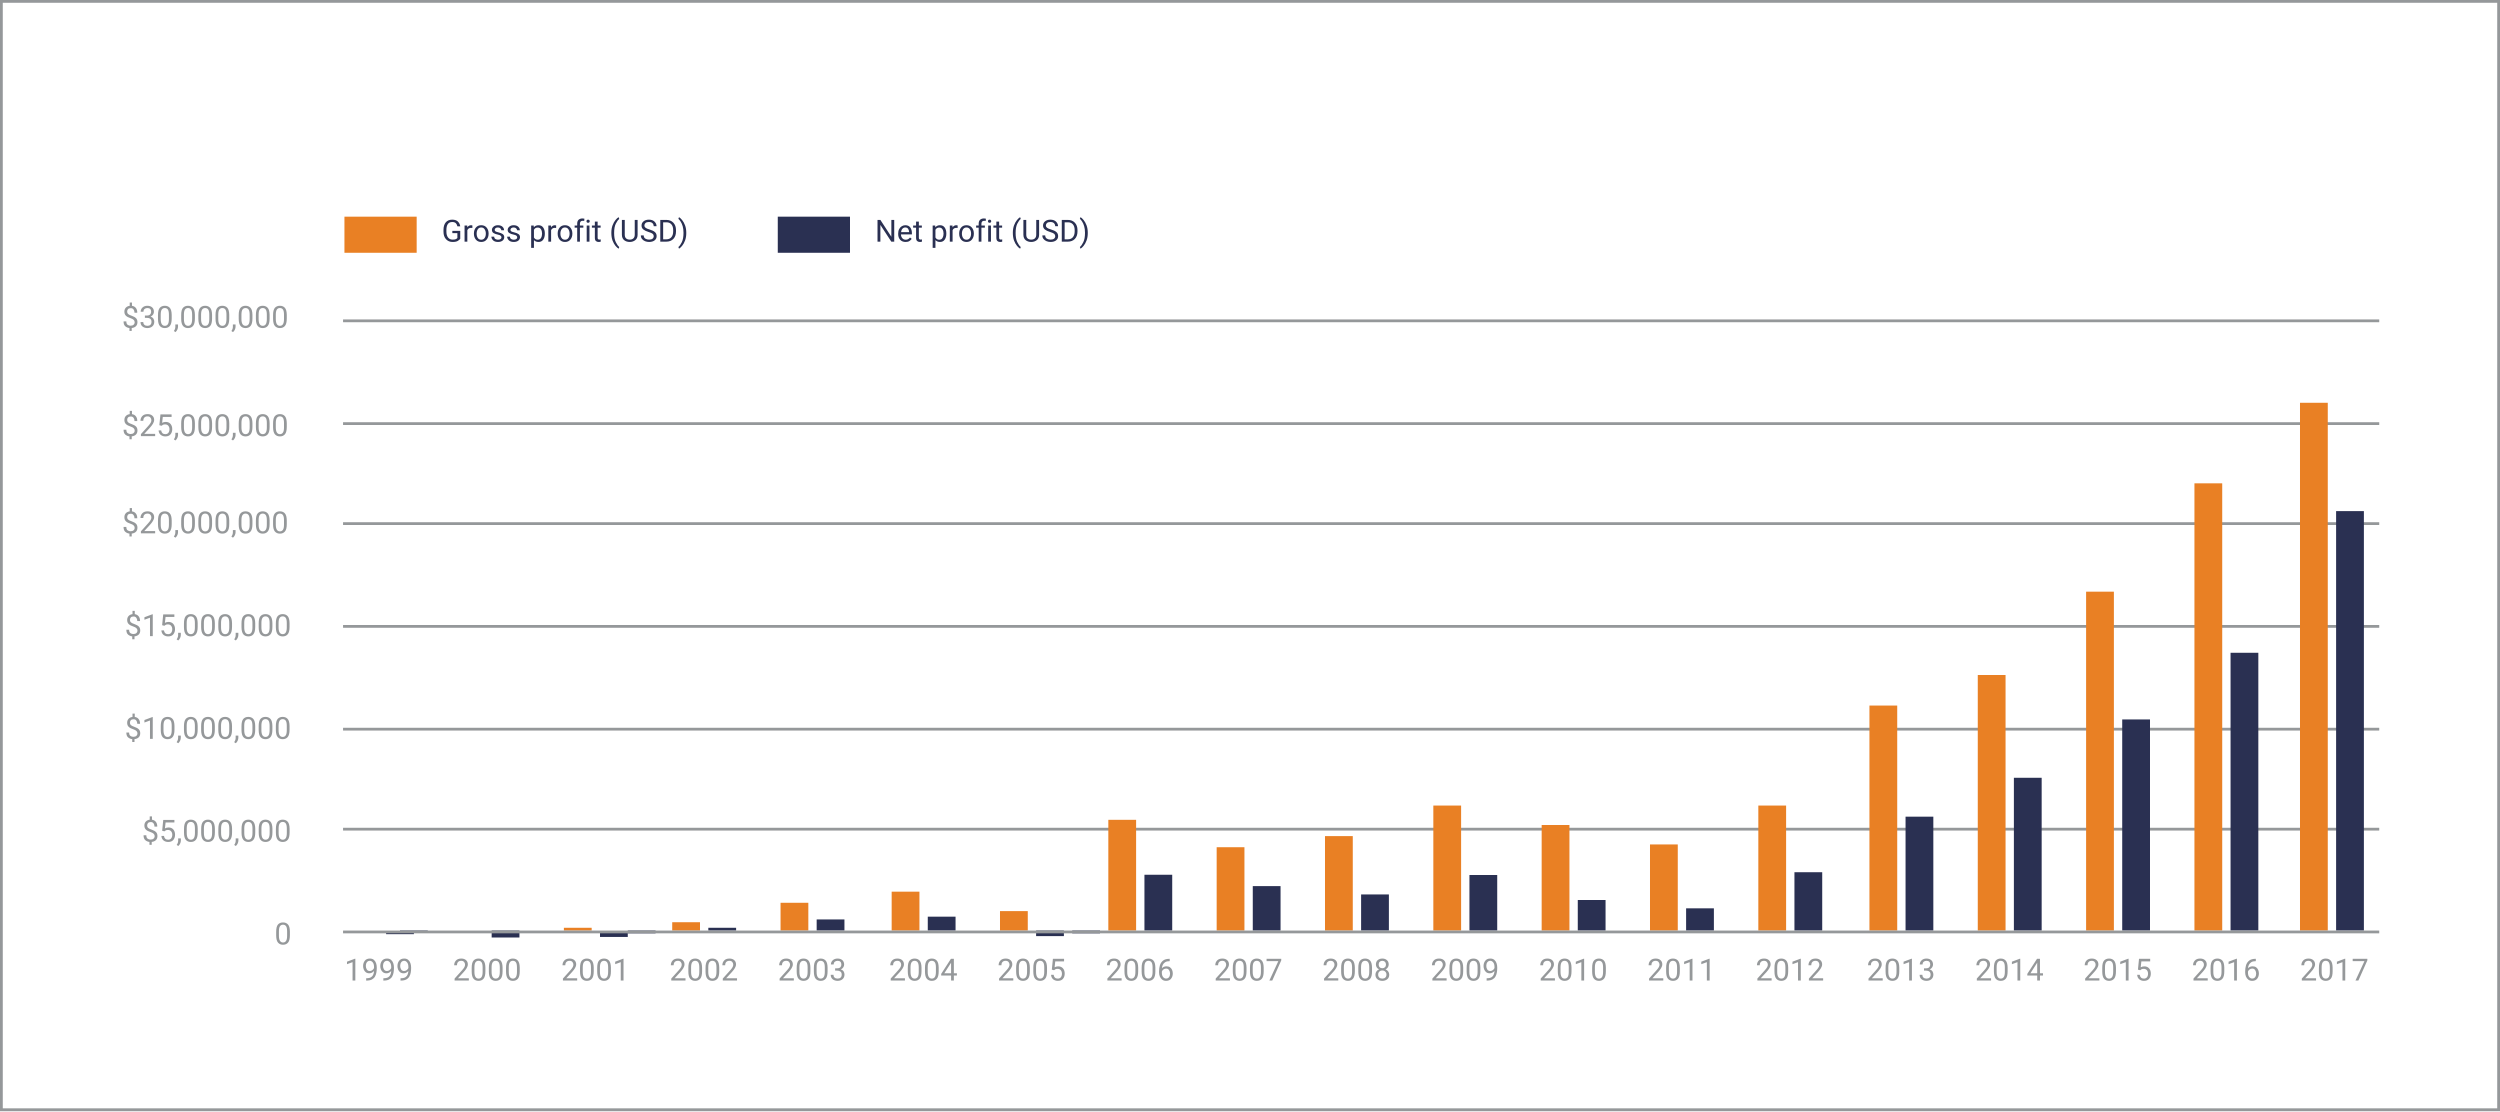
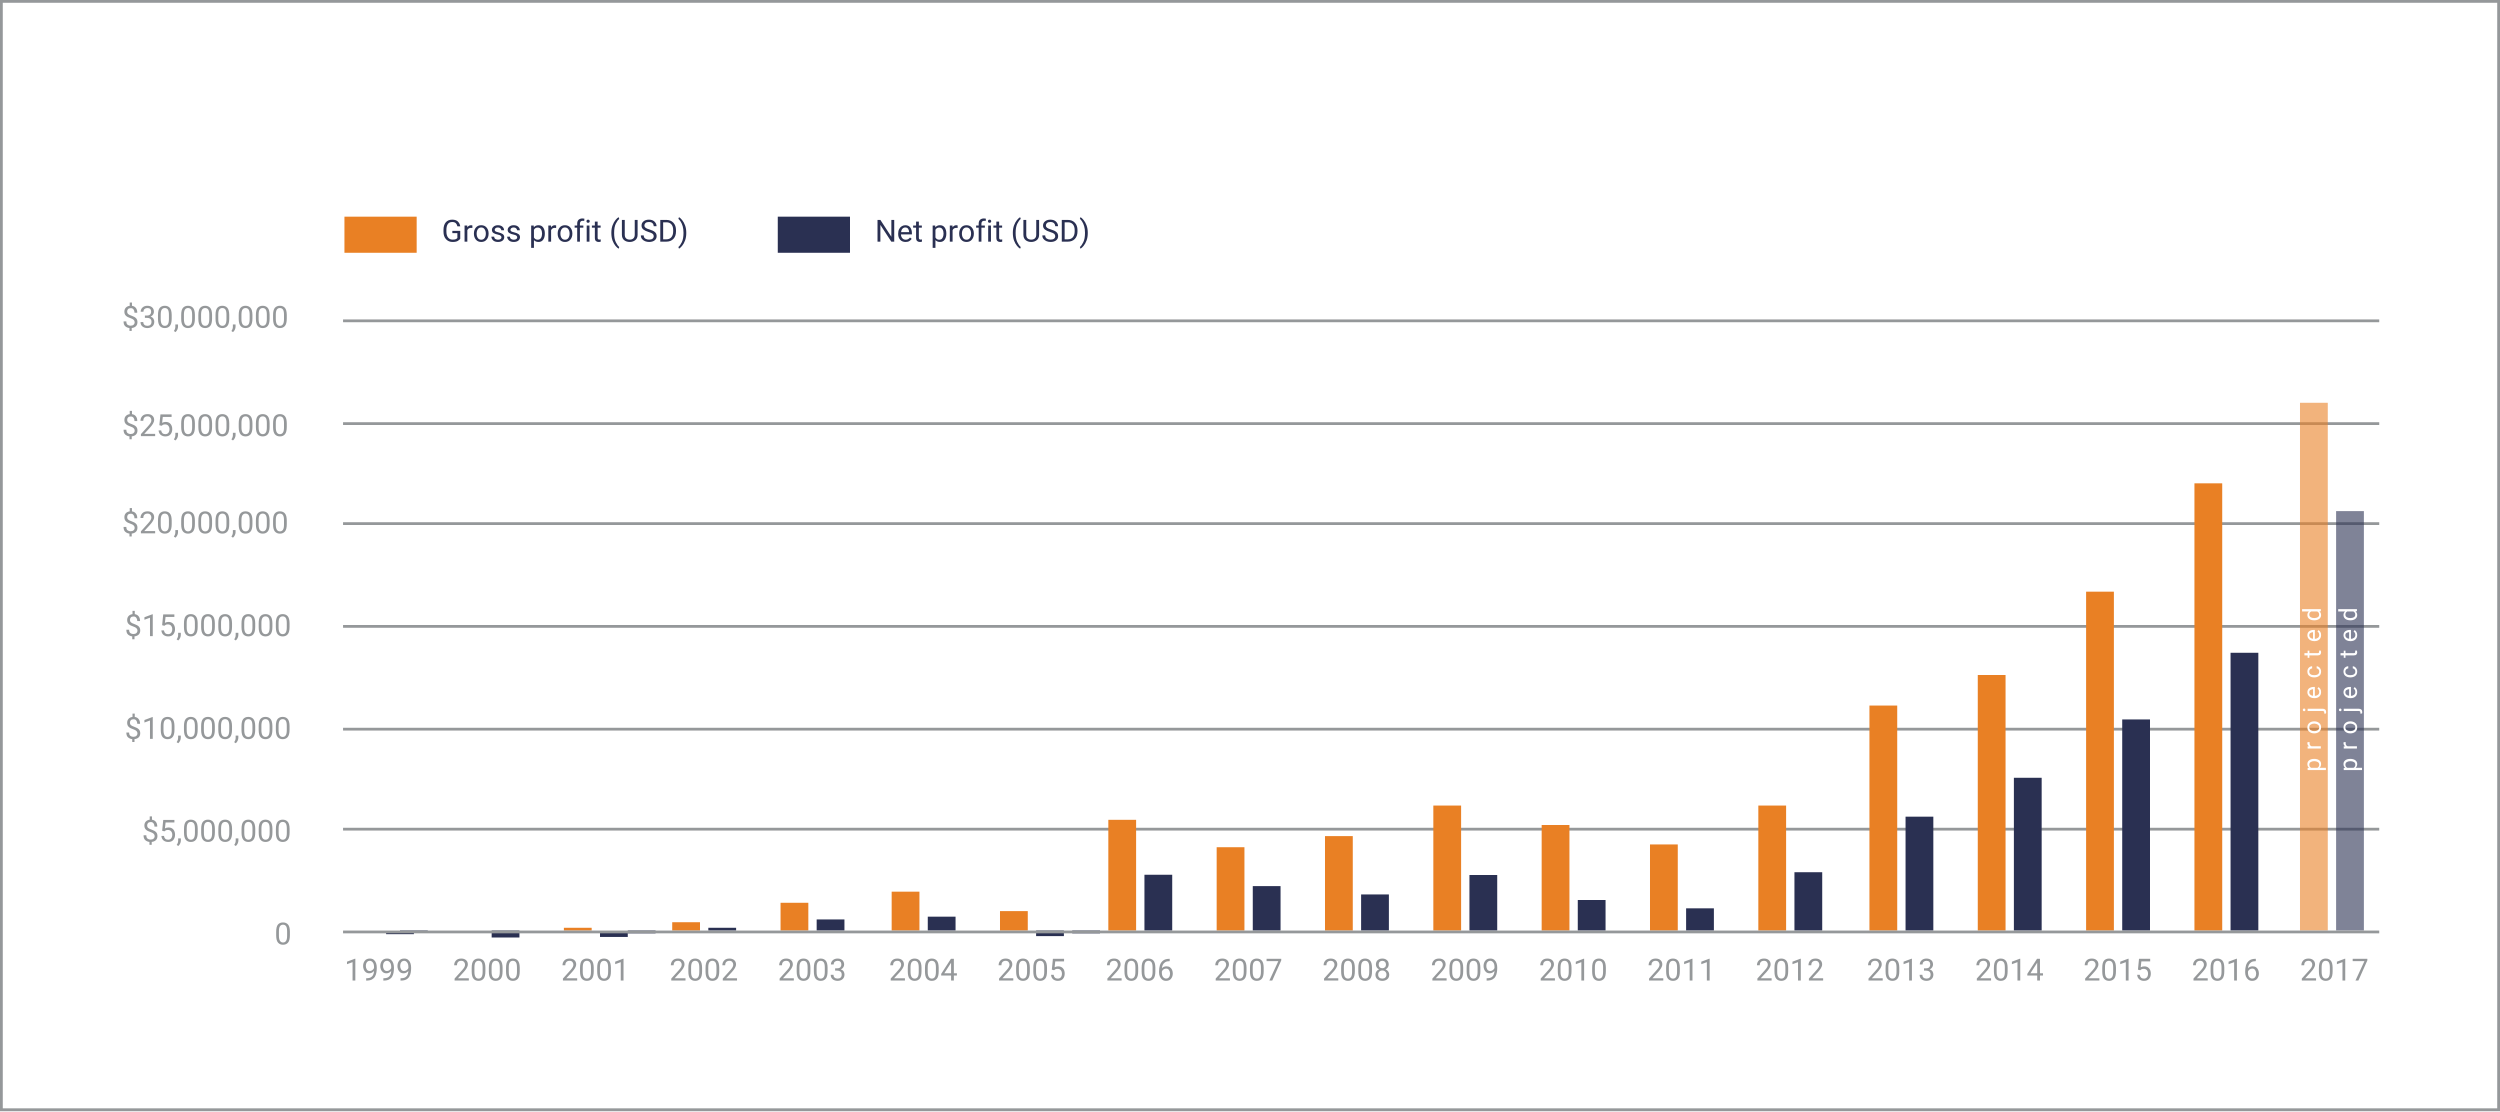
- <svg xmlns="http://www.w3.org/2000/svg" viewBox="-21117 -19213 900 400">
+ <svg xmlns="http://www.w3.org/2000/svg" viewBox="-12091 -18877 900 400">
  <defs>
-     <style>
-             .cls-1 {
-             fill: #fff;
-             }
- 
-             .cls-1, .cls-2 {
-             stroke: #95989a;
-             }
- 
-             .cls-2, .cls-8 {
-             fill: none;
-             }
- 
-             .cls-3 {
-             fill: #95989a;
-             }
- 
-             .cls-3, .cls-4 {
-             font-size: 11px;
-             font-family: Roboto-Regular, Roboto;
-             }
- 
-             .cls-4, .cls-6 {
-             fill: #2a3052;
-             }
- 
-             .cls-5 {
-             fill: #e98024;
-             }
- 
-             .cls-7 {
-             stroke: none;
-             }
-         </style>
+     <style>.cls-1,.cls-8{fill:#fff}.cls-1,.cls-2{stroke:#95989a}.cls-10,.cls-2{fill:none}.cls-3{fill:#95989a}.cls-3,.cls-4{font-size:11px}.cls-3,.cls-4,.cls-8{font-family:Roboto-Regular,Roboto}.cls-4,.cls-6{fill:#2a3052}.cls-5{fill:#e98024}.cls-7{opacity:.6}.cls-8{font-size:9px;letter-spacing:.3em}.cls-9{stroke:none}</style>
  </defs>
-   <g id="Group_432" data-name="Group 432" transform="translate(2730 -110)">
-     <g id="Rectangle_276" data-name="Rectangle 276" class="cls-1" transform="translate(-23847 -19103)">
-       <rect class="cls-7" width="900" height="400" />
-       <rect class="cls-8" x="0.5" y="0.5" width="899" height="399" />
+   <g id="Group_455" data-name="Group 455" transform="translate(11756 226)">
+     <g id="Rectangle_276" data-name="Rectangle 276" class="cls-1">
+       <path class="cls-9" d="M0 0h900v400H0z" transform="translate(-23847 -19103)" />
+       <path class="cls-10" d="M.5.5h899v399H.5z" transform="translate(-23847 -19103)" />
    </g>
-     <g id="Group_431" data-name="Group 431" transform="translate(-0.001)">
-       <line id="Line_87" data-name="Line 87" class="cls-2" x2="733.025" transform="translate(-23723.5 -18987.5)" />
-       <line id="Line_156" data-name="Line 156" class="cls-2" x2="733.025" transform="translate(-23723.5 -18950.5)" />
-       <line id="Line_157" data-name="Line 157" class="cls-2" x2="733.025" transform="translate(-23723.5 -18914.5)" />
-       <line id="Line_158" data-name="Line 158" class="cls-2" x2="733.025" transform="translate(-23723.5 -18877.5)" />
-       <line id="Line_88" data-name="Line 88" class="cls-2" x2="733.025" transform="translate(-23723.5 -18840.5)" />
-       <line id="Line_89" data-name="Line 89" class="cls-2" x2="733.025" transform="translate(-23723.5 -18804.5)" />
+     <g id="Group_431" data-name="Group 431" transform="translate(-.001)">
+       <path id="Line_87" data-name="Line 87" class="cls-2" transform="translate(-23723.5 -18987.5)" d="M0 0h733.025" />
+       <path id="Line_156" data-name="Line 156" class="cls-2" transform="translate(-23723.5 -18950.5)" d="M0 0h733.025" />
+       <path id="Line_157" data-name="Line 157" class="cls-2" transform="translate(-23723.5 -18914.5)" d="M0 0h733.025" />
+       <path id="Line_158" data-name="Line 158" class="cls-2" transform="translate(-23723.5 -18877.5)" d="M0 0h733.025" />
+       <path id="Line_88" data-name="Line 88" class="cls-2" transform="translate(-23723.5 -18840.5)" d="M0 0h733.025" />
+       <path id="Line_89" data-name="Line 89" class="cls-2" transform="translate(-23723.5 -18804.5)" d="M0 0h733.025" />
      <text id="_30_000_000" data-name="$30,000,000" class="cls-3" transform="translate(-23743 -18985)">
        <tspan x="-60.113" y="0">$30,000,000</tspan>
      </text>
      <text id="Gross_profit_USD_" data-name="Gross profit (USD)" class="cls-4" transform="translate(-23688 -19016)">
        <tspan x="0" y="0">Gross profit (USD)</tspan>
      </text>
      <text id="Net_profit_USD_" data-name="Net profit (USD)" class="cls-4" transform="translate(-23532 -19016)">
        <tspan x="0" y="0">Net profit (USD)</tspan>
      </text>
      <text id="_1999" data-name="1999" class="cls-3" transform="translate(-23723 -18750)">
        <tspan x="0" y="0">1999</tspan>
      </text>
      <text id="_2007" data-name="2007" class="cls-3" transform="translate(-23410 -18750)">
        <tspan x="0" y="0">2007</tspan>
      </text>
      <text id="_2003" data-name="2003" class="cls-3" transform="translate(-23567 -18750)">
        <tspan x="0" y="0">2003</tspan>
      </text>
      <text id="_2011" data-name="2011" class="cls-3" transform="translate(-23254 -18750)">
        <tspan x="0" y="0">2011</tspan>
      </text>
      <text id="_2001" data-name="2001" class="cls-3" transform="translate(-23645 -18750)">
        <tspan x="0" y="0">2001</tspan>
      </text>
      <text id="_2009" data-name="2009" class="cls-3" transform="translate(-23332 -18750)">
        <tspan x="0" y="0">2009</tspan>
      </text>
      <text id="_2005" data-name="2005" class="cls-3" transform="translate(-23488 -18750)">
        <tspan x="0" y="0">2005</tspan>
      </text>
      <text id="_2013" data-name="2013" class="cls-3" transform="translate(-23175 -18750)">
        <tspan x="0" y="0">2013</tspan>
      </text>
      <text id="_2000" data-name="2000" class="cls-3" transform="translate(-23684 -18750)">
        <tspan x="0" y="0">2000</tspan>
      </text>
      <text id="_2008" data-name="2008" class="cls-3" transform="translate(-23371 -18750)">
        <tspan x="0" y="0">2008</tspan>
      </text>
      <text id="_2004" data-name="2004" class="cls-3" transform="translate(-23527 -18750)">
        <tspan x="0" y="0">2004</tspan>
      </text>
      <text id="_2012" data-name="2012" class="cls-3" transform="translate(-23215 -18750)">
        <tspan x="0" y="0">2012</tspan>
      </text>
      <text id="_2002" data-name="2002" class="cls-3" transform="translate(-23606 -18750)">
        <tspan x="0" y="0">2002</tspan>
      </text>
      <text id="_2010" data-name="2010" class="cls-3" transform="translate(-23293 -18750)">
        <tspan x="0" y="0">2010</tspan>
      </text>
      <text id="_2006" data-name="2006" class="cls-3" transform="translate(-23449 -18750)">
        <tspan x="0" y="0">2006</tspan>
      </text>
      <text id="_2014" data-name="2014" class="cls-3" transform="translate(-23136 -18750)">
        <tspan x="0" y="0">2014</tspan>
      </text>
      <text id="_2015" data-name="2015" class="cls-3" transform="translate(-23097 -18750)">
        <tspan x="0" y="0">2015</tspan>
      </text>
      <text id="_2016" data-name="2016" class="cls-3" transform="translate(-23058 -18750)">
        <tspan x="0" y="0">2016</tspan>
      </text>
      <text id="_2017" data-name="2017" class="cls-3" transform="translate(-23019 -18750)">
        <tspan x="0" y="0">2017</tspan>
      </text>
      <text id="_20_000_000" data-name="$20,000,000" class="cls-3" transform="translate(-23743 -18911)">
        <tspan x="-60.113" y="0">$20,000,000</tspan>
      </text>
      <text id="_25_000_000" data-name="$25,000,000" class="cls-3" transform="translate(-23743 -18946)">
        <tspan x="-60.108" y="0">$25,000,000</tspan>
      </text>
      <text id="_10_000_000" data-name="$10,000,000" class="cls-3" transform="translate(-23742 -18837)">
        <tspan x="-60.113" y="0">$10,000,000</tspan>
      </text>
      <text id="_15_000_000" data-name="$15,000,000" class="cls-3" transform="translate(-23742 -18874)">
        <tspan x="-60.108" y="0">$15,000,000</tspan>
      </text>
      <text id="_5_000_000" data-name="$5,000,000" class="cls-3" transform="translate(-23742 -18800)">
        <tspan x="-53.915" y="0">$5,000,000</tspan>
      </text>
      <text id="_0" data-name="0" class="cls-3" transform="translate(-23742 -18763)">
        <tspan x="-6.198" y="0">0</tspan>
      </text>
-       <path id="Path_256" data-name="Path 256" class="cls-5" d="M0,0H26V13H0Z" transform="translate(-23723 -19025)" />
-       <rect id="Rectangle_277" data-name="Rectangle 277" class="cls-6" width="26" height="13" transform="translate(-23567 -19025)" />
+       <path id="Path_256" data-name="Path 256" class="cls-5" d="M0 0h26v13H0z" transform="translate(-23723 -19025)" />
+       <path id="Rectangle_277" data-name="Rectangle 277" class="cls-6" transform="translate(-23567 -19025)" d="M0 0h26v13H0z" />
      <g id="Group_197" data-name="Group 197" transform="translate(-23799 -19008)">
-         <rect id="Rectangle_278" data-name="Rectangle 278" class="cls-6" width="10" height="2.5" transform="translate(129 240)" />
+         <path id="Rectangle_278" data-name="Rectangle 278" class="cls-6" transform="translate(129 240)" d="M0 0h10v2.5H0z" />
      </g>
      <g id="Group_213" data-name="Group 213" transform="translate(-23832 -19008)">
-         <rect id="Rectangle_309" data-name="Rectangle 309" class="cls-6" width="10" height="0.5" transform="translate(129 240)" />
+         <path id="Rectangle_309" data-name="Rectangle 309" class="cls-6" transform="translate(129 240)" d="M0 0h10v.5H0z" />
      </g>
      <g id="Group_198" data-name="Group 198" transform="translate(-23721 -19018)">
-         <rect id="Rectangle_280" data-name="Rectangle 280" class="cls-5" width="10" height="3" transform="translate(116 247)" />
-         <rect id="Rectangle_279" data-name="Rectangle 279" class="cls-6" width="10" height="1" transform="translate(129 249)" />
+         <path id="Rectangle_280" data-name="Rectangle 280" class="cls-5" transform="translate(116 247)" d="M0 0h10v3H0z" />
+         <path id="Rectangle_279" data-name="Rectangle 279" class="cls-6" transform="translate(129 249)" d="M0 0h10v1H0z" />
      </g>
      <g id="Group_222" data-name="Group 222" transform="translate(-23760 -19018)">
-         <rect id="Rectangle_333" data-name="Rectangle 333" class="cls-5" width="10" height="1" transform="translate(116 249)" />
-         <rect id="Rectangle_334" data-name="Rectangle 334" class="cls-6" width="10" height="1.8" transform="translate(129 250.5)" />
+         <path id="Rectangle_333" data-name="Rectangle 333" class="cls-5" transform="translate(116 249)" d="M0 0h10v1H0z" />
+         <path id="Rectangle_334" data-name="Rectangle 334" class="cls-6" transform="translate(129 250.5)" d="M0 0h10v1.8H0z" />
      </g>
      <g id="Group_221" data-name="Group 221" transform="translate(-23837 -19013.5)">
-         <rect id="Rectangle_332" data-name="Rectangle 332" class="cls-6" width="10" height="0.8" transform="translate(129 246)" />
+         <path id="Rectangle_332" data-name="Rectangle 332" class="cls-6" transform="translate(129 246)" d="M0 0h10v.8H0z" />
      </g>
      <g id="Group_199" data-name="Group 199" transform="translate(-23682 -19018)">
-         <rect id="Rectangle_281" data-name="Rectangle 281" class="cls-6" width="10" height="4" transform="translate(129 246)" />
-         <rect id="Rectangle_282" data-name="Rectangle 282" class="cls-5" width="10" height="10" transform="translate(116 240)" />
+         <path id="Rectangle_281" data-name="Rectangle 281" class="cls-6" transform="translate(129 246)" d="M0 0h10v4H0z" />
+         <path id="Rectangle_282" data-name="Rectangle 282" class="cls-5" transform="translate(116 240)" d="M0 0h10v10H0z" />
      </g>
      <g id="Group_200" data-name="Group 200" transform="translate(-23642 -19018)">
-         <rect id="Rectangle_283" data-name="Rectangle 283" class="cls-6" width="10" height="5" transform="translate(129 245)" />
-         <rect id="Rectangle_284" data-name="Rectangle 284" class="cls-5" width="10" height="14" transform="translate(116 236)" />
+         <path id="Rectangle_283" data-name="Rectangle 283" class="cls-6" transform="translate(129 245)" d="M0 0h10v5H0z" />
+         <path id="Rectangle_284" data-name="Rectangle 284" class="cls-5" transform="translate(116 236)" d="M0 0h10v14H0z" />
      </g>
      <g id="Group_223" data-name="Group 223" transform="translate(-23603 -19018)">
-         <rect id="Rectangle_335" data-name="Rectangle 335" class="cls-6" width="10" height="2" transform="translate(129 250)" />
-         <rect id="Rectangle_336" data-name="Rectangle 336" class="cls-5" width="10" height="7" transform="translate(116 243)" />
+         <path id="Rectangle_335" data-name="Rectangle 335" class="cls-6" transform="translate(129 250)" d="M0 0h10v2H0z" />
+         <path id="Rectangle_336" data-name="Rectangle 336" class="cls-5" transform="translate(116 243)" d="M0 0h10v7H0z" />
      </g>
      <g id="Group_201" data-name="Group 201" transform="translate(-23564 -19025.865)">
-         <rect id="Rectangle_285" data-name="Rectangle 285" class="cls-6" width="10" height="20.09" transform="translate(129 237.775)" />
-         <rect id="Rectangle_286" data-name="Rectangle 286" class="cls-5" width="10" height="39.865" transform="translate(116 218)" />
+         <path id="Rectangle_285" data-name="Rectangle 285" class="cls-6" transform="translate(129 237.775)" d="M0 0h10v20.09H0z" />
+         <path id="Rectangle_286" data-name="Rectangle 286" class="cls-5" transform="translate(116 218)" d="M0 0h10v39.865H0z" />
      </g>
      <g id="Group_422" data-name="Group 422" transform="translate(-2)">
-         <rect id="Rectangle_287" data-name="Rectangle 287" class="cls-6" width="10" height="13" transform="translate(-23355 -18781)" />
-         <rect id="Rectangle_288" data-name="Rectangle 288" class="cls-5" width="10" height="34" transform="translate(-23368 -18802)" />
+         <path id="Rectangle_287" data-name="Rectangle 287" class="cls-6" transform="translate(-23355 -18781)" d="M0 0h10v13H0z" />
+         <path id="Rectangle_288" data-name="Rectangle 288" class="cls-5" transform="translate(-23368 -18802)" d="M0 0h10v34H0z" />
      </g>
      <g id="Group_203" data-name="Group 203" transform="translate(-23525 -19018)">
-         <rect id="Rectangle_289" data-name="Rectangle 289" class="cls-6" width="10" height="16" transform="translate(129 234)" />
-         <rect id="Rectangle_290" data-name="Rectangle 290" class="cls-5" width="10" height="30" transform="translate(116 220)" />
+         <path id="Rectangle_289" data-name="Rectangle 289" class="cls-6" transform="translate(129 234)" d="M0 0h10v16H0z" />
+         <path id="Rectangle_290" data-name="Rectangle 290" class="cls-5" transform="translate(116 220)" d="M0 0h10v30H0z" />
      </g>
      <g id="Group_423" data-name="Group 423" transform="translate(-2)">
-         <rect id="Rectangle_291" data-name="Rectangle 291" class="cls-6" width="10" height="20" transform="translate(-23316 -18788)" />
-         <rect id="Rectangle_292" data-name="Rectangle 292" class="cls-5" width="10" height="45" transform="translate(-23329 -18813)" />
+         <path id="Rectangle_291" data-name="Rectangle 291" class="cls-6" transform="translate(-23316 -18788)" d="M0 0h10v20H0z" />
+         <path id="Rectangle_292" data-name="Rectangle 292" class="cls-5" transform="translate(-23329 -18813)" d="M0 0h10v45H0z" />
      </g>
      <g id="Group_205" data-name="Group 205" transform="translate(-23408 -19018)">
-         <rect id="Rectangle_293" data-name="Rectangle 293" class="cls-6" width="10" height="11" transform="translate(129 239)" />
-         <rect id="Rectangle_294" data-name="Rectangle 294" class="cls-5" width="10" height="38" transform="translate(116 212)" />
+         <path id="Rectangle_293" data-name="Rectangle 293" class="cls-6" transform="translate(129 239)" d="M0 0h10v11H0z" />
+         <path id="Rectangle_294" data-name="Rectangle 294" class="cls-5" transform="translate(116 212)" d="M0 0h10v38H0z" />
      </g>
      <g id="Group_428" data-name="Group 428" transform="translate(-3)">
-         <rect id="Rectangle_295" data-name="Rectangle 295" class="cls-6" width="10" height="8" transform="translate(-23237 -18776)" />
-         <rect id="Rectangle_296" data-name="Rectangle 296" class="cls-5" width="10" height="31" transform="translate(-23250 -18799)" />
+         <path id="Rectangle_295" data-name="Rectangle 295" class="cls-6" transform="translate(-23237 -18776)" d="M0 0h10v8H0z" />
+         <path id="Rectangle_296" data-name="Rectangle 296" class="cls-5" transform="translate(-23250 -18799)" d="M0 0h10v31H0z" />
      </g>
      <g id="Group_427" data-name="Group 427" transform="translate(-3)">
-         <rect id="Rectangle_297" data-name="Rectangle 297" class="cls-6" width="10" height="21" transform="translate(-23198 -18789)" />
-         <rect id="Rectangle_298" data-name="Rectangle 298" class="cls-5" width="10" height="45" transform="translate(-23211 -18813)" />
+         <path id="Rectangle_297" data-name="Rectangle 297" class="cls-6" transform="translate(-23198 -18789)" d="M0 0h10v21H0z" />
+         <path id="Rectangle_298" data-name="Rectangle 298" class="cls-5" transform="translate(-23211 -18813)" d="M0 0h10v45H0z" />
      </g>
      <g id="Group_425" data-name="Group 425" transform="translate(-3)">
-         <rect id="Rectangle_299" data-name="Rectangle 299" class="cls-6" width="10" height="55" transform="translate(-23119 -18823)" />
-         <rect id="Rectangle_300" data-name="Rectangle 300" class="cls-5" width="10" height="92" transform="translate(-23132 -18860)" />
+         <path id="Rectangle_299" data-name="Rectangle 299" class="cls-6" transform="translate(-23119 -18823)" d="M0 0h10v55H0z" />
+         <path id="Rectangle_300" data-name="Rectangle 300" class="cls-5" transform="translate(-23132 -18860)" d="M0 0h10v92H0z" />
      </g>
      <g id="Group_424" data-name="Group 424" transform="translate(-3)">
-         <rect id="Rectangle_301" data-name="Rectangle 301" class="cls-6" width="10" height="76" transform="translate(-23080 -18844)" />
-         <rect id="Rectangle_302" data-name="Rectangle 302" class="cls-5" width="10" height="122" transform="translate(-23093 -18890)" />
+         <path id="Rectangle_301" data-name="Rectangle 301" class="cls-6" transform="translate(-23080 -18844)" d="M0 0h10v76H0z" />
+         <path id="Rectangle_302" data-name="Rectangle 302" class="cls-5" transform="translate(-23093 -18890)" d="M0 0h10v122H0z" />
      </g>
-       <g id="Group_430" data-name="Group 430">
-         <rect id="Rectangle_310" data-name="Rectangle 310" class="cls-6" width="10" height="151" transform="translate(-23006 -18919)" />
-         <rect id="Rectangle_311" data-name="Rectangle 311" class="cls-5" width="10" height="190" transform="translate(-23019 -18958)" />
+       <g id="Group_430" data-name="Group 430" class="cls-7">
+         <path id="Rectangle_310" data-name="Rectangle 310" class="cls-6" transform="translate(-23006 -18919)" d="M0 0h10v151H0z" />
+         <path id="Rectangle_311" data-name="Rectangle 311" class="cls-5" transform="translate(-23019 -18958)" d="M0 0h10v190H0z" />
      </g>
      <g id="Group_429" data-name="Group 429">
-         <rect id="Rectangle_667" data-name="Rectangle 667" class="cls-6" width="10" height="100" transform="translate(-23044 -18868)" />
-         <rect id="Rectangle_668" data-name="Rectangle 668" class="cls-5" width="10" height="161" transform="translate(-23057 -18929)" />
+         <path id="Rectangle_667" data-name="Rectangle 667" class="cls-6" transform="translate(-23044 -18868)" d="M0 0h10v100H0z" />
+         <path id="Rectangle_668" data-name="Rectangle 668" class="cls-5" transform="translate(-23057 -18929)" d="M0 0h10v161H0z" />
      </g>
      <g id="Group_426" data-name="Group 426" transform="translate(-3)">
-         <rect id="Rectangle_303" data-name="Rectangle 303" class="cls-6" width="10" height="41" transform="translate(-23158 -18809)" />
-         <rect id="Rectangle_304" data-name="Rectangle 304" class="cls-5" width="10" height="81" transform="translate(-23171 -18849)" />
+         <path id="Rectangle_303" data-name="Rectangle 303" class="cls-6" transform="translate(-23158 -18809)" d="M0 0h10v41H0z" />
+         <path id="Rectangle_304" data-name="Rectangle 304" class="cls-5" transform="translate(-23171 -18849)" d="M0 0h10v81H0z" />
      </g>
-       <rect id="Rectangle_305" data-name="Rectangle 305" class="cls-6" width="10" height="1" transform="translate(-23621 -18768)" />
-       <rect id="Rectangle_306" data-name="Rectangle 306" class="cls-6" width="10" height="1" transform="translate(-23461 -18768)" />
-       <line id="Line_90" data-name="Line 90" class="cls-2" x2="733.025" transform="translate(-23723.5 -18767.5)" />
+       <path id="Rectangle_305" data-name="Rectangle 305" class="cls-6" transform="translate(-23621 -18768)" d="M0 0h10v1H0z" />
+       <path id="Rectangle_306" data-name="Rectangle 306" class="cls-6" transform="translate(-23461 -18768)" d="M0 0h10v1H0z" />
+       <path id="Line_90" data-name="Line 90" class="cls-2" transform="translate(-23723.5 -18767.5)" d="M0 0h733.025" />
+       <text id="projected" class="cls-8" transform="rotate(-90 -20911.5 2096)">
+         <tspan x="9.661" y="9">projected</tspan>
+       </text>
+       <text id="projected-2" data-name="projected" class="cls-8" transform="rotate(-90 -20918 2102.5)">
+         <tspan x="9.661" y="9">projected</tspan>
+       </text>
    </g>
  </g>
</svg>
